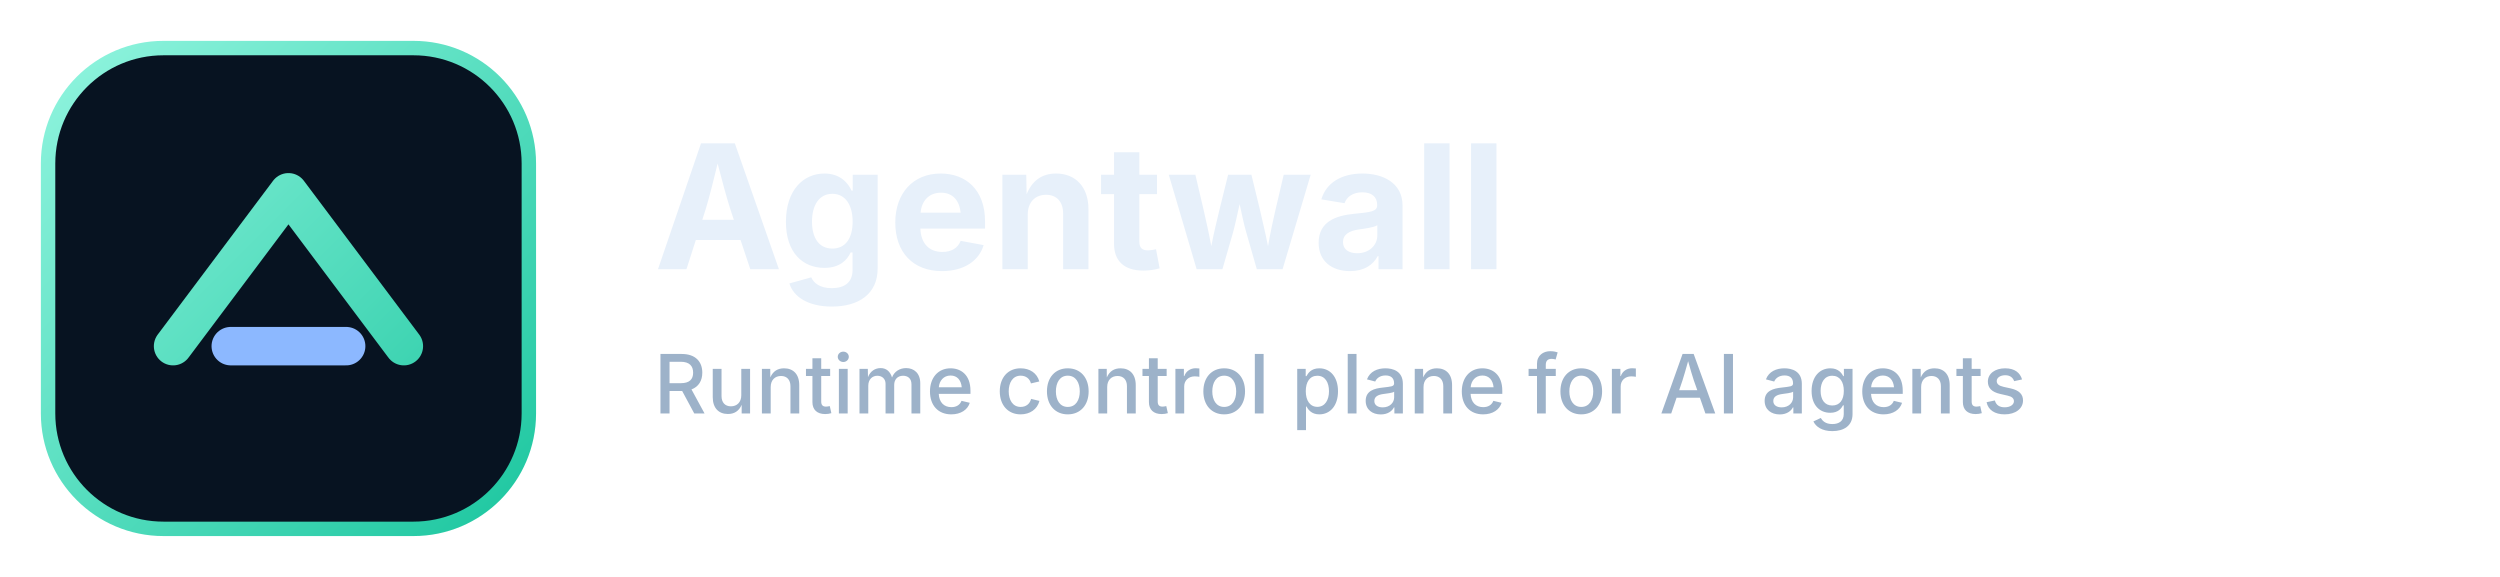
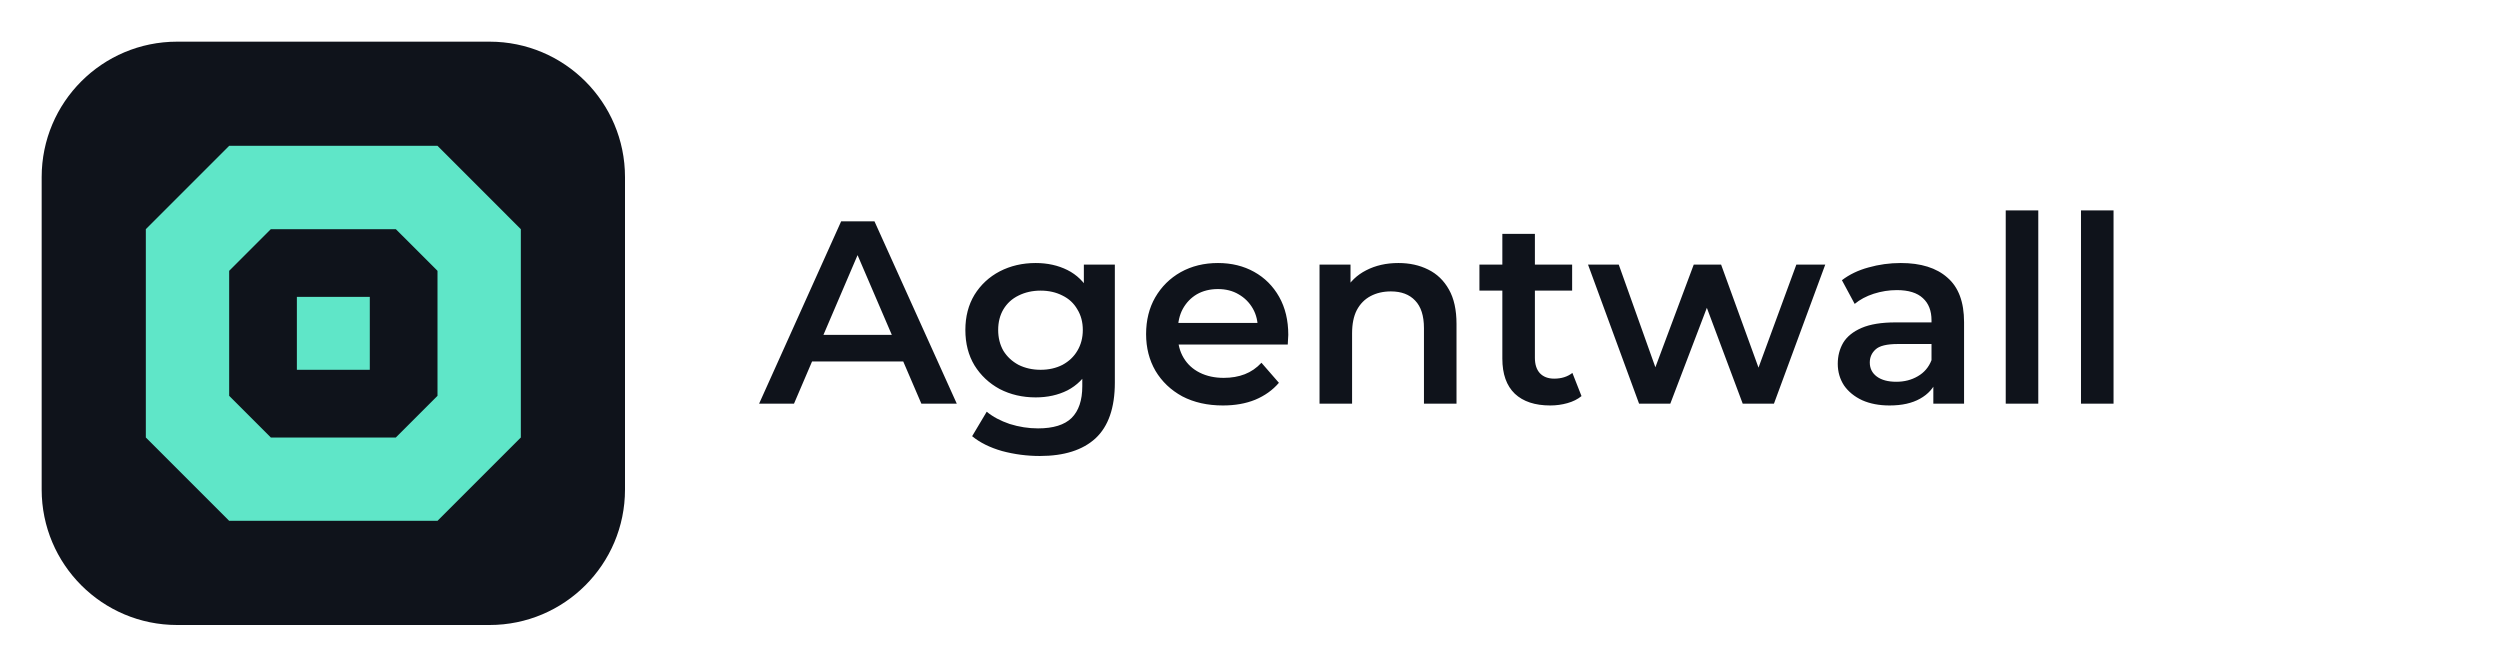
- <svg xmlns="http://www.w3.org/2000/svg" width="520" height="120" viewBox="0 0 520 120" fill="none" role="img" aria-label="Agentwall logo primary">
-   <defs>
-     <linearGradient id="agentwallGlow" x1="16" y1="16" x2="104" y2="104" gradientUnits="userSpaceOnUse">
-       <stop stop-color="#8AF2DB" />
-       <stop offset="1" stop-color="#23C9A3" />
-     </linearGradient>
-   </defs>
-   <rect x="10" y="10" width="100" height="100" rx="24" fill="#071321" stroke="url(#agentwallGlow)" stroke-width="3" />
-   <path d="M36 72L60 40L84 72" stroke="url(#agentwallGlow)" stroke-width="8" stroke-linecap="round" stroke-linejoin="round" />
-   <path d="M48 72H72" stroke="#8CB8FF" stroke-width="8" stroke-linecap="round" />
-   <text x="136" y="56" fill="#E7F0FA" font-family="Inter, Segoe UI, system-ui, sans-serif" font-size="36" font-weight="700">Agentwall</text>
-   <text x="136" y="86" fill="#9DB2C9" font-family="Inter, Segoe UI, system-ui, sans-serif" font-size="17" font-weight="500">Runtime control plane for AI agents</text>
+ <svg xmlns="http://www.w3.org/2000/svg" width="960" height="256" viewBox="0 0 960 256" fill="none" role="img" aria-labelledby="agentwall-public-primary-title agentwall-public-primary-description">
+   <g data-part="mark" transform="scale(0.5)">
+     <rect data-mark-part="field" x="32" y="32" width="448" height="448" rx="104" fill="#0F131B" />
+     <path data-mark-part="frame" fill="#5FE6C8" fill-rule="evenodd" clip-rule="evenodd" d="M176 112H336L400 176V336L336 400H176L112 336V176L176 112ZM208 176L176 208V304L208 336H304L336 304V208L304 176H208Z" />
+     <rect data-mark-part="action" x="228" y="228" width="56" height="56" fill="#5FE6C8" />
+   </g>
+   <path data-part="wordmark" fill="#0F131B" transform="translate(292 155) scale(0.1 -0.1)" d="M-5 0L310 700L438 700L754 0L618 0L347 631L399 631L129 0ZM140 162L175 264L553 264L588 162ZM1073 -201Q999 -201 928 -182Q858 -162 813 -125L869 -31Q904 -60 957 -78Q1011 -95 1066 -95Q1154 -95 1195 -55Q1236 -14 1236 67L1236 162L1246 283L1242 404L1242 534L1361 534L1361 81Q1361 -64 1287 -133Q1213 -201 1073 -201ZM1057 24Q981 24 919 56Q858 89 822 147Q787 205 787 283Q787 360 822 418Q858 476 919 508Q981 540 1057 540Q1125 540 1179 513Q1233 486 1265 429Q1298 372 1298 283Q1298 194 1265 136Q1233 79 1179 51Q1125 24 1057 24ZM1076 130Q1123 130 1160 149Q1197 169 1217 203Q1238 238 1238 283Q1238 328 1217 362Q1197 397 1160 415Q1123 434 1076 434Q1029 434 991 415Q954 397 933 362Q913 328 913 283Q913 238 933 203Q954 169 991 149Q1029 130 1076 130ZM1776 -7Q1687 -7 1620 28Q1554 64 1517 126Q1481 188 1481 267Q1481 347 1516 408Q1552 470 1614 505Q1677 540 1757 540Q1835 540 1896 506Q1957 472 1992 410Q2027 348 2027 264Q2027 256 2026 246Q2026 236 2025 227L1580 227L1580 310L1959 310L1910 284Q1911 330 1891 365Q1871 400 1836 420Q1802 440 1757 440Q1711 440 1676 420Q1642 400 1622 364Q1603 329 1603 281L1603 261Q1603 213 1625 176Q1647 139 1687 119Q1727 99 1779 99Q1824 99 1860 113Q1896 127 1924 157L1991 80Q1955 38 1900 15Q1846 -7 1776 -7ZM2147 0L2147 534L2266 534L2266 390L2245 434Q2273 485 2326 512Q2380 540 2450 540Q2514 540 2564 515Q2615 490 2644 438Q2673 387 2673 306L2673 0L2548 0L2548 290Q2548 361 2514 396Q2481 431 2421 431Q2377 431 2343 413Q2309 395 2290 359Q2272 324 2272 270L2272 0ZM3033 -7Q2945 -7 2897 38Q2849 84 2849 173L2849 652L2974 652L2974 176Q2974 138 2993 117Q3013 96 3048 96Q3090 96 3118 118L3153 29Q3131 11 3099 2Q3067 -7 3033 -7ZM2761 434L2761 534L3117 534L3117 434ZM3374 0L3178 534L3296 534L3464 63L3408 63L3584 534L3689 534L3860 63L3805 63L3978 534L4089 534L3892 0L3772 0L3616 417L3653 417L3494 0ZM4504 0L4504 108L4497 131L4497 320Q4497 375 4464 405Q4431 436 4364 436Q4319 436 4275 422Q4232 408 4202 383L4153 474Q4196 507 4255 523Q4315 540 4379 540Q4495 540 4558 484Q4622 429 4622 313L4622 0ZM4336 -7Q4276 -7 4231 13Q4186 34 4161 70Q4137 107 4137 153Q4137 198 4158 234Q4180 270 4229 291Q4278 312 4359 312L4514 312L4514 229L4368 229Q4304 229 4282 208Q4260 188 4260 158Q4260 124 4287 104Q4314 84 4362 84Q4408 84 4444 105Q4481 126 4497 167L4518 92Q4500 45 4453 19Q4407 -7 4336 -7ZM4782 0L4782 742L4907 742L4907 0ZM5071 0L5071 742L5196 742L5196 0Z" />
</svg>
